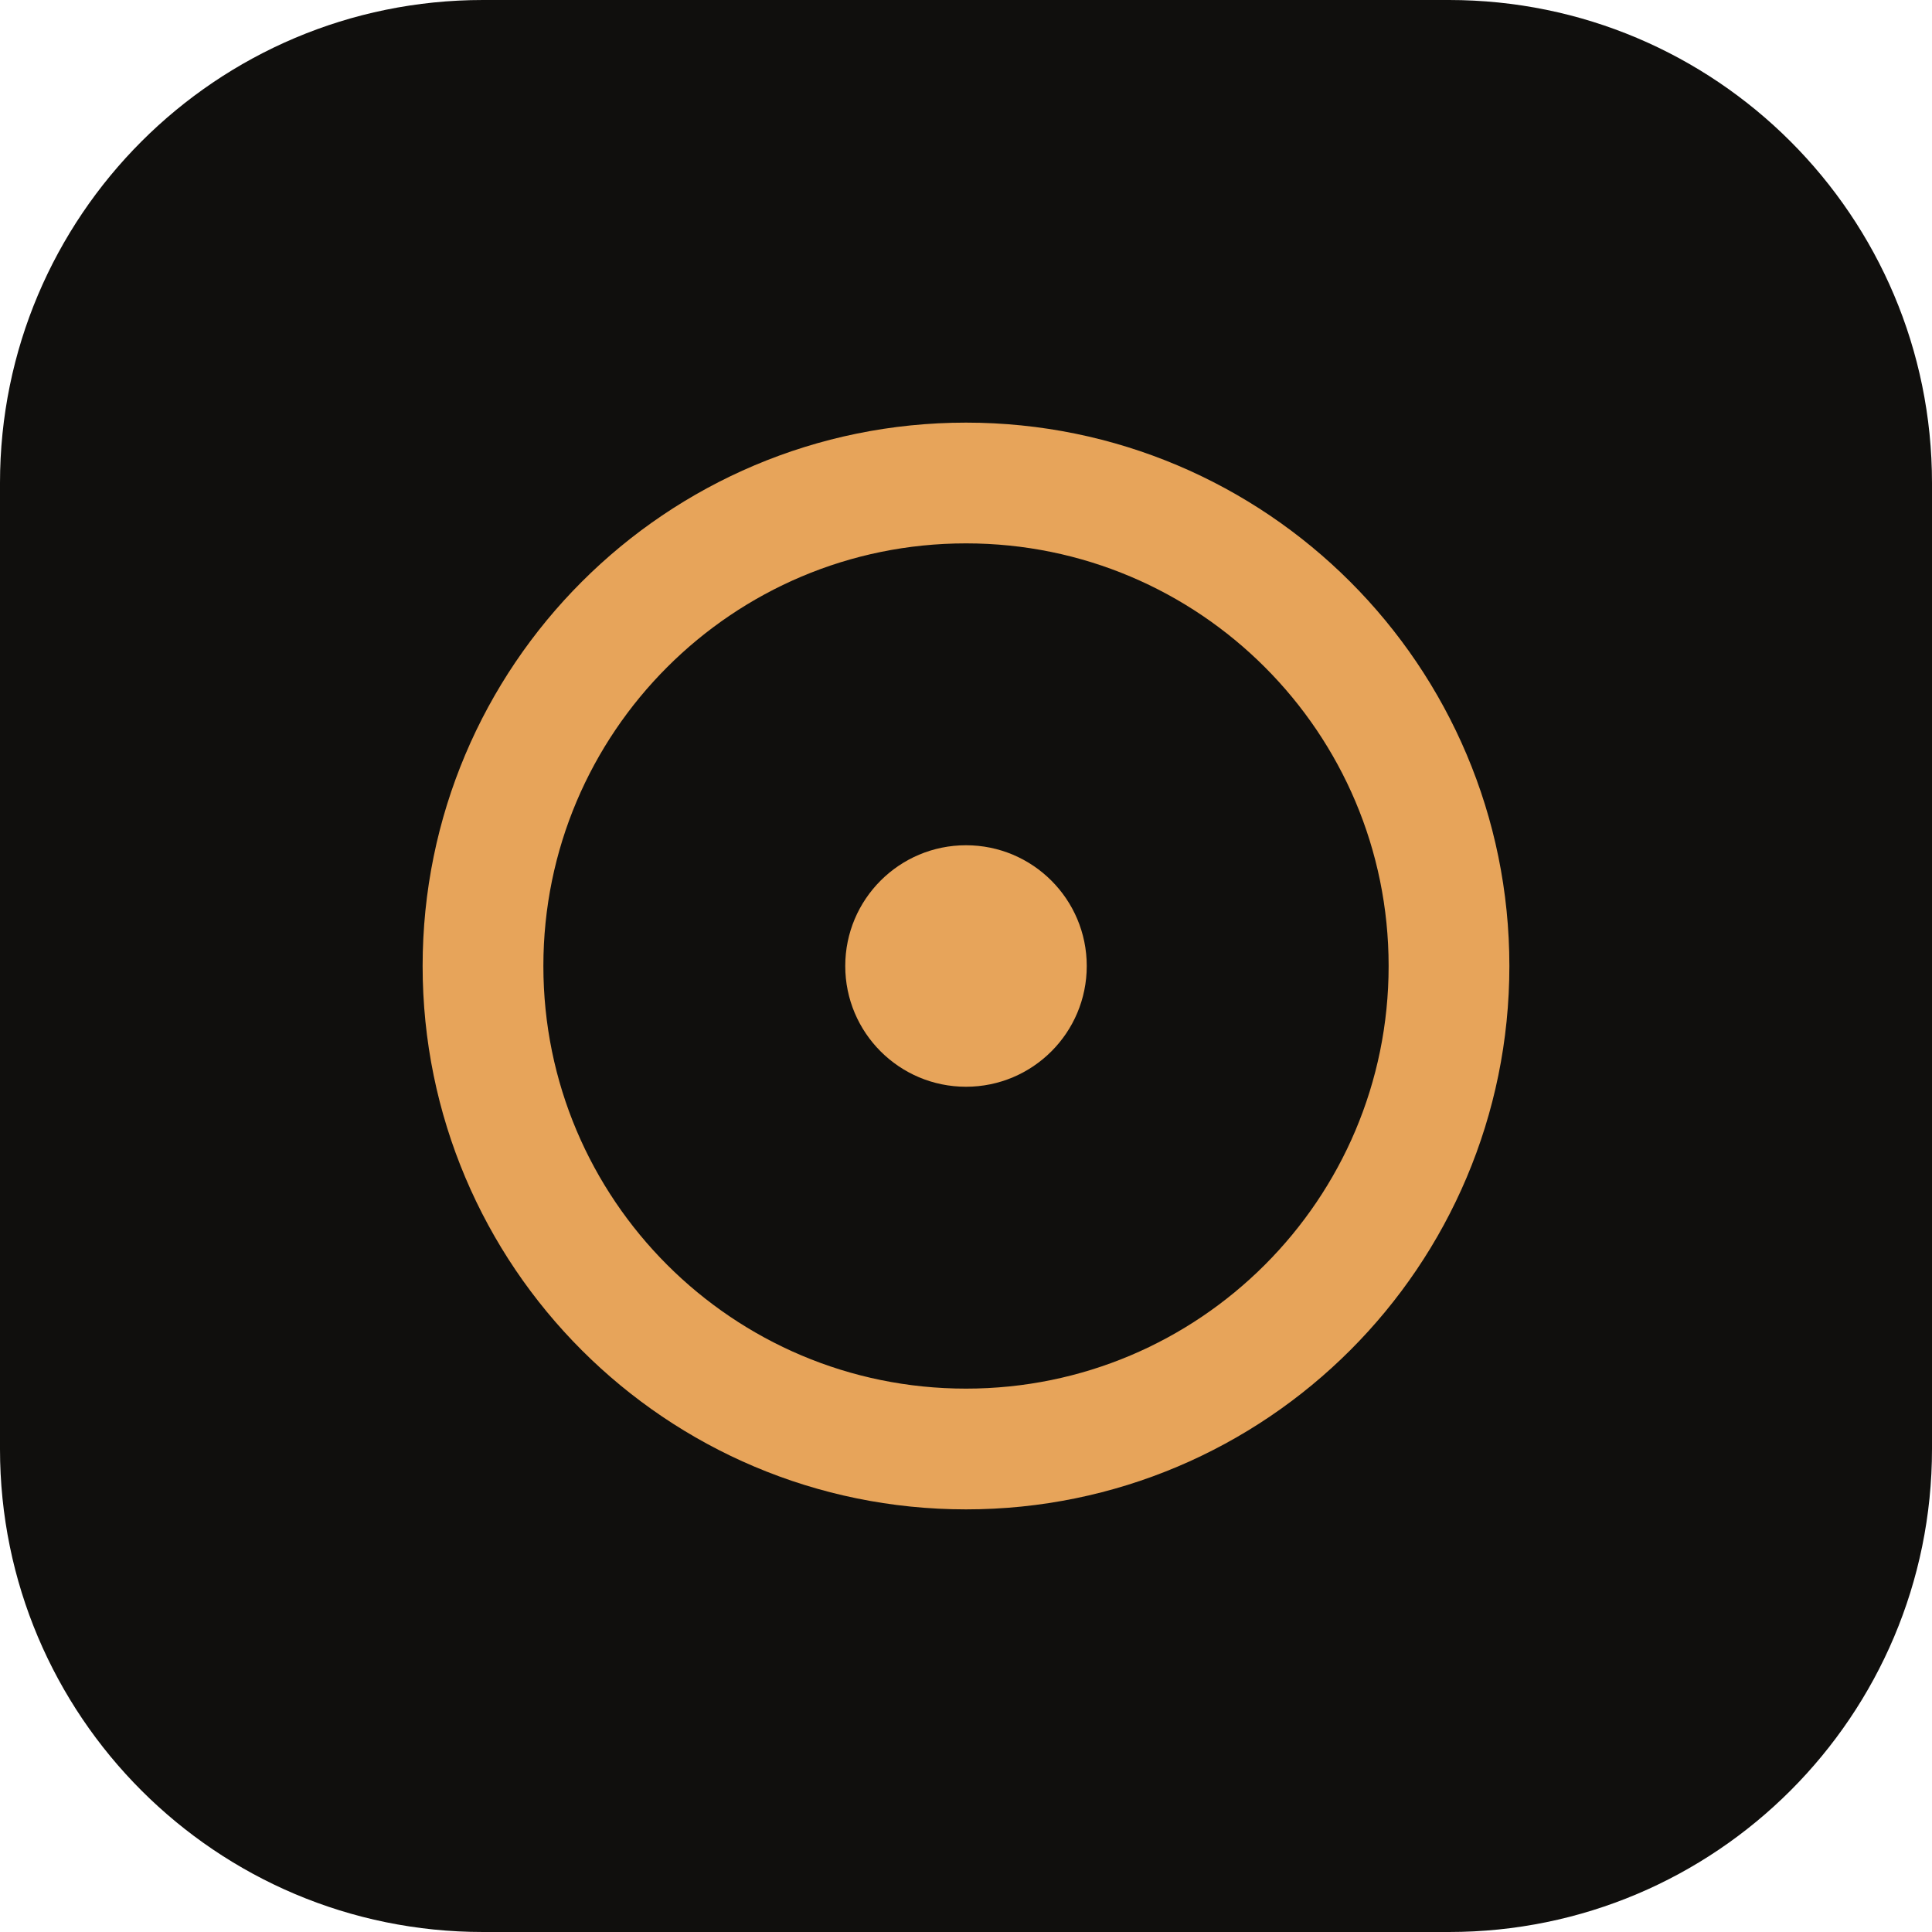
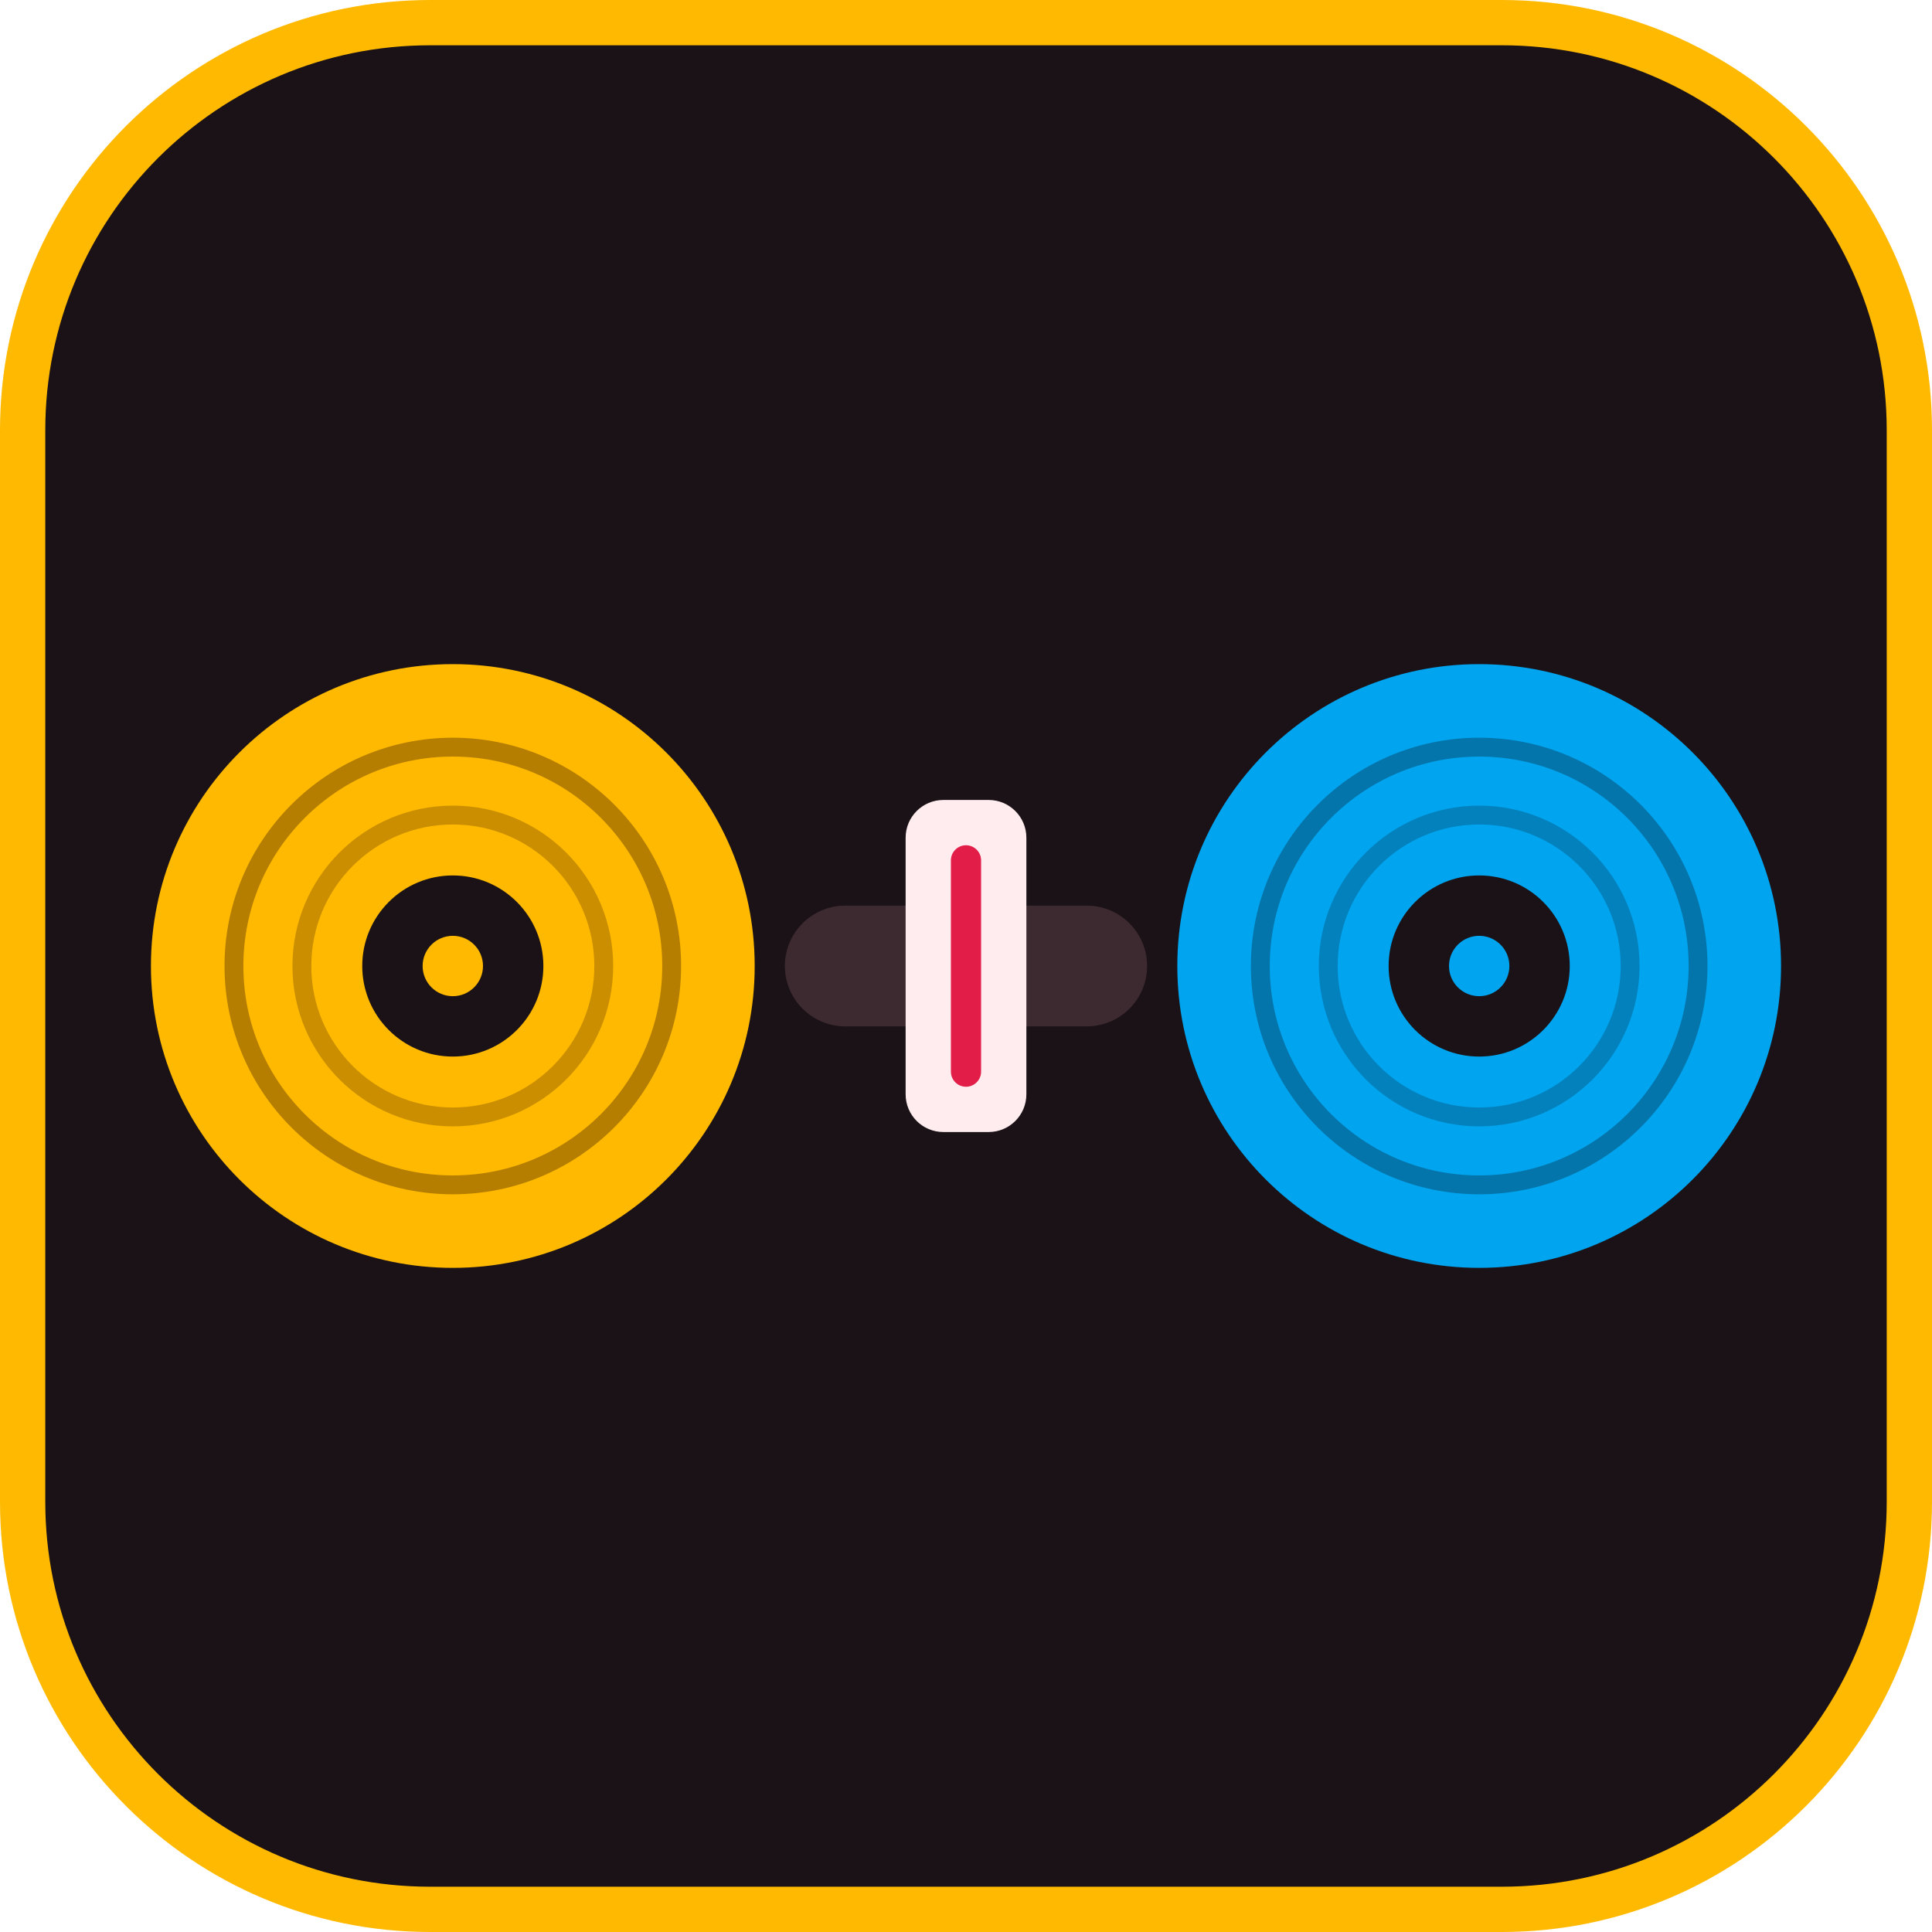
- <svg xmlns="http://www.w3.org/2000/svg" viewBox="0 0 32 32">
-   <rect width="32" height="32" rx="8" fill="#100f0d" />
-   <circle cx="16" cy="16" r="8" fill="none" stroke="#e7a45a" stroke-width="2" />
-   <circle cx="16" cy="16" r="2" fill="#e7a45a" />
+ <svg xmlns="http://www.w3.org/2000/svg" viewBox="0 0 128 128" fill="none">
+   <rect x="1.5" y="1.5" width="125" height="125" rx="27" fill="#1a1216" stroke="#FFB900" stroke-width="3" />
+   <circle cx="30" cy="64" r="20" fill="#FFB900" />
+   <circle cx="30" cy="64" r="14.5" stroke="#7A4E00" stroke-width="1.25" opacity="0.55" />
+   <circle cx="30" cy="64" r="10" stroke="#7A4E00" stroke-width="1.25" opacity="0.4" />
+   <circle cx="30" cy="64" r="6" fill="#1a1216" />
+   <circle cx="30" cy="64" r="2" fill="#FFB900" />
+   <circle cx="98" cy="64" r="20" fill="#00A4EF" />
+   <circle cx="98" cy="64" r="14.5" stroke="#084E73" stroke-width="1.25" opacity="0.55" />
+   <circle cx="98" cy="64" r="10" stroke="#084E73" stroke-width="1.25" opacity="0.4" />
+   <circle cx="98" cy="64" r="6" fill="#1a1216" />
+   <circle cx="98" cy="64" r="2" fill="#00A4EF" />
+   <rect x="52" y="60" width="24" height="8" rx="4" fill="#3d2a30" />
+   <rect x="60" y="53" width="8" height="22" rx="2.5" fill="#ffecef" />
+   <rect x="63" y="56" width="2" height="16" rx="1" fill="#e11d48" />
</svg>
